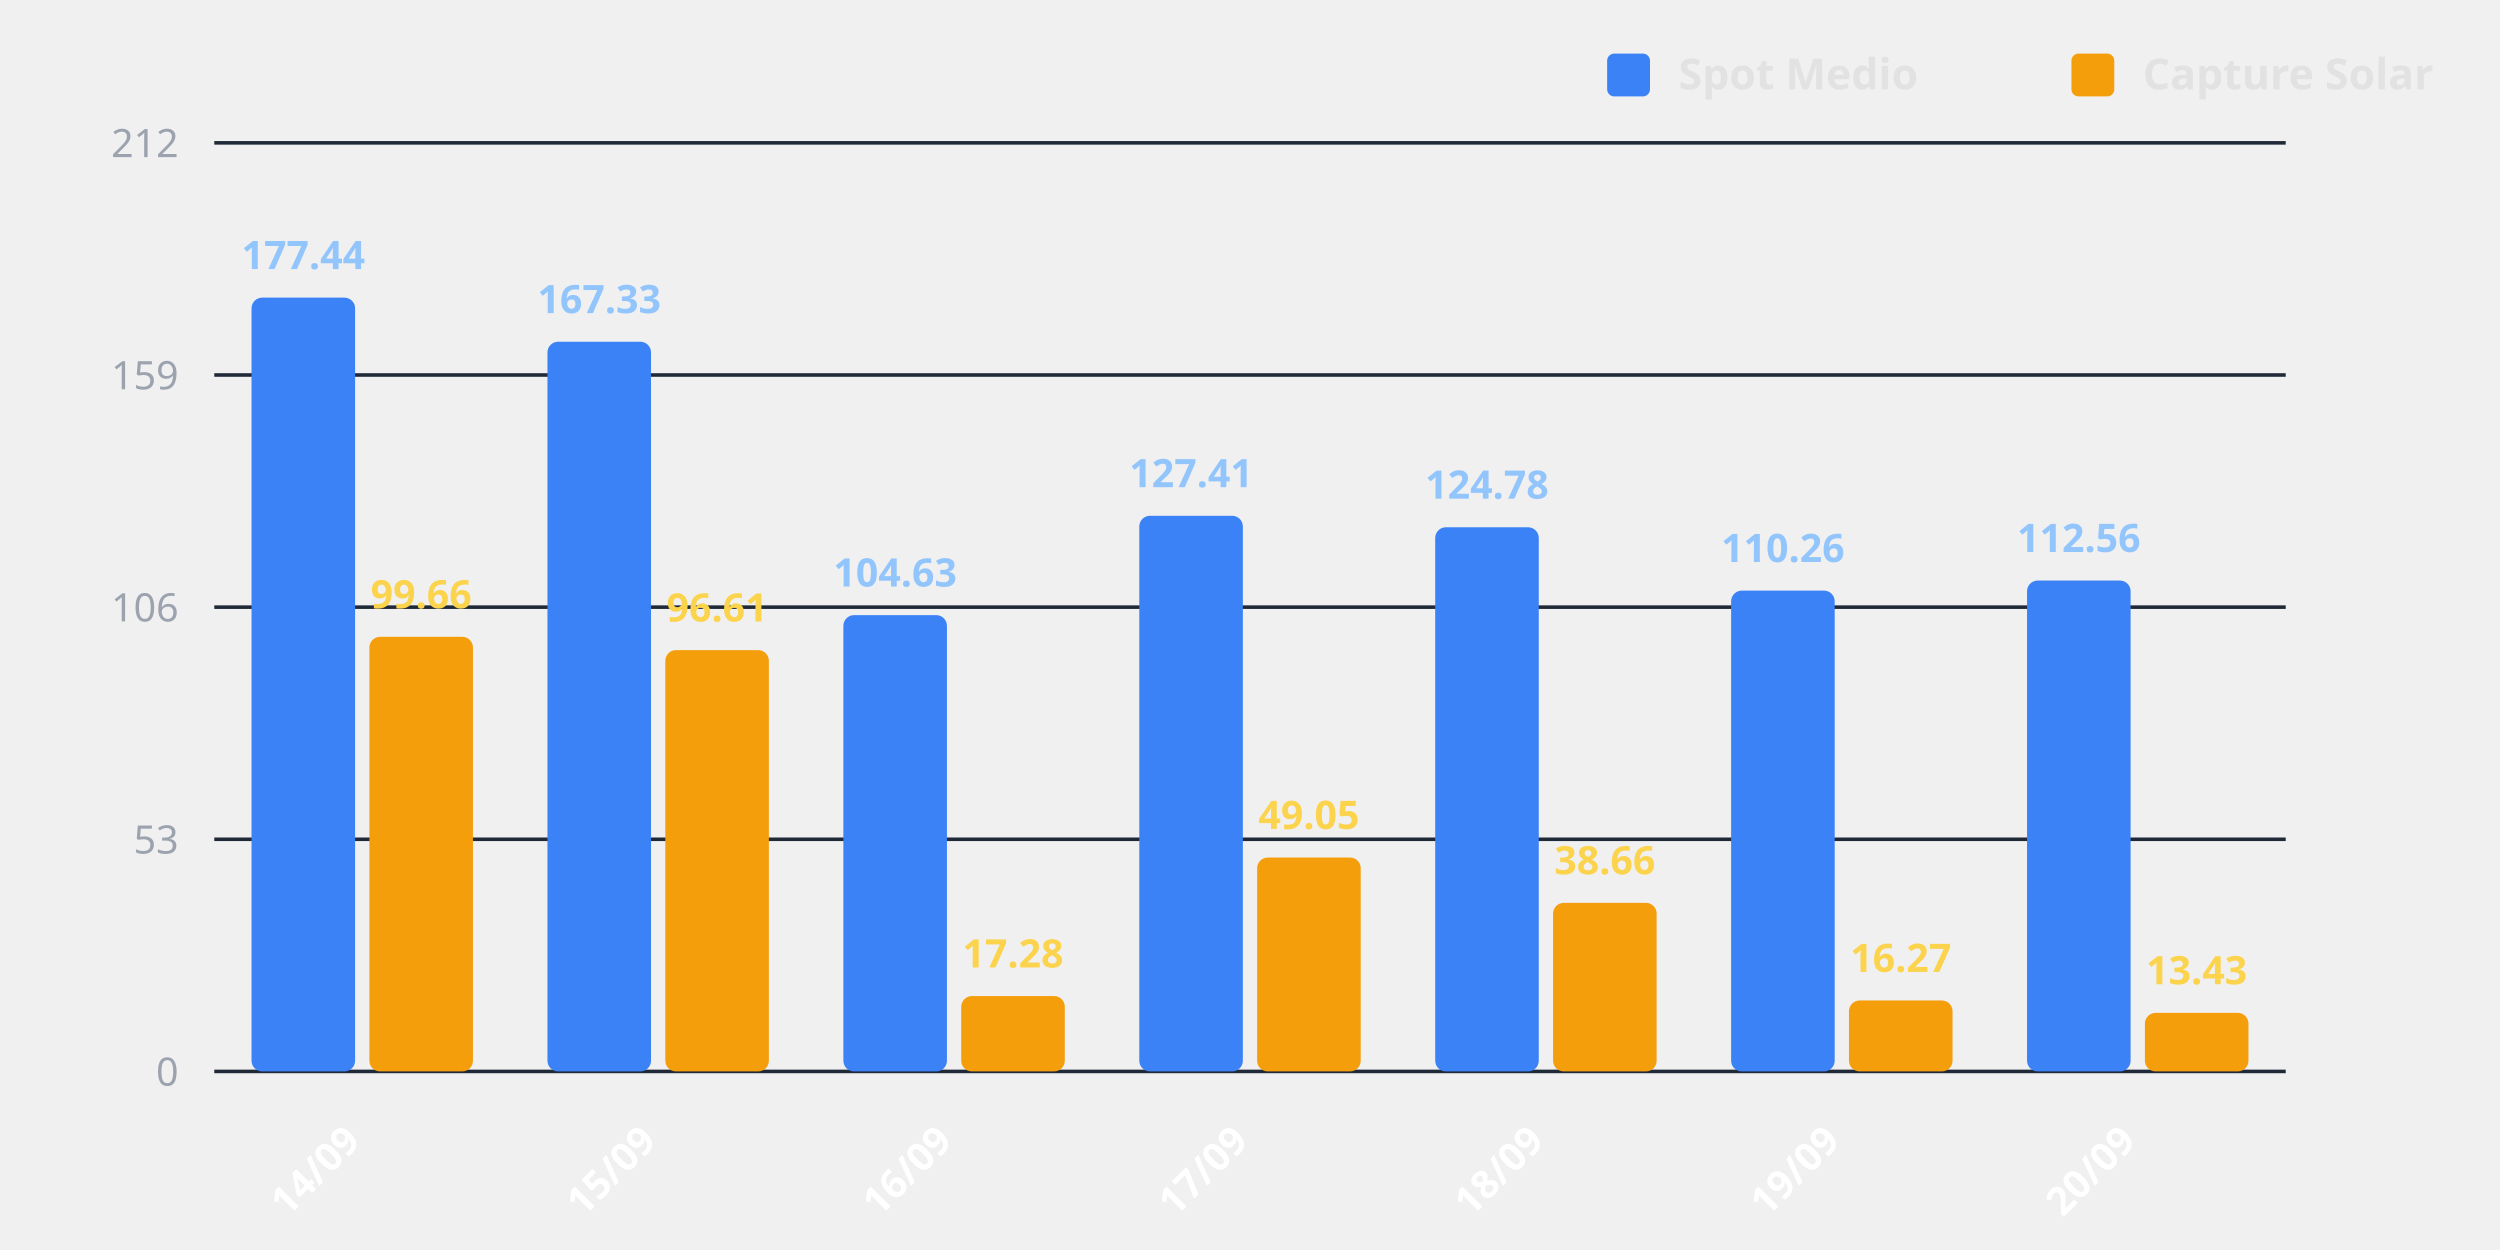
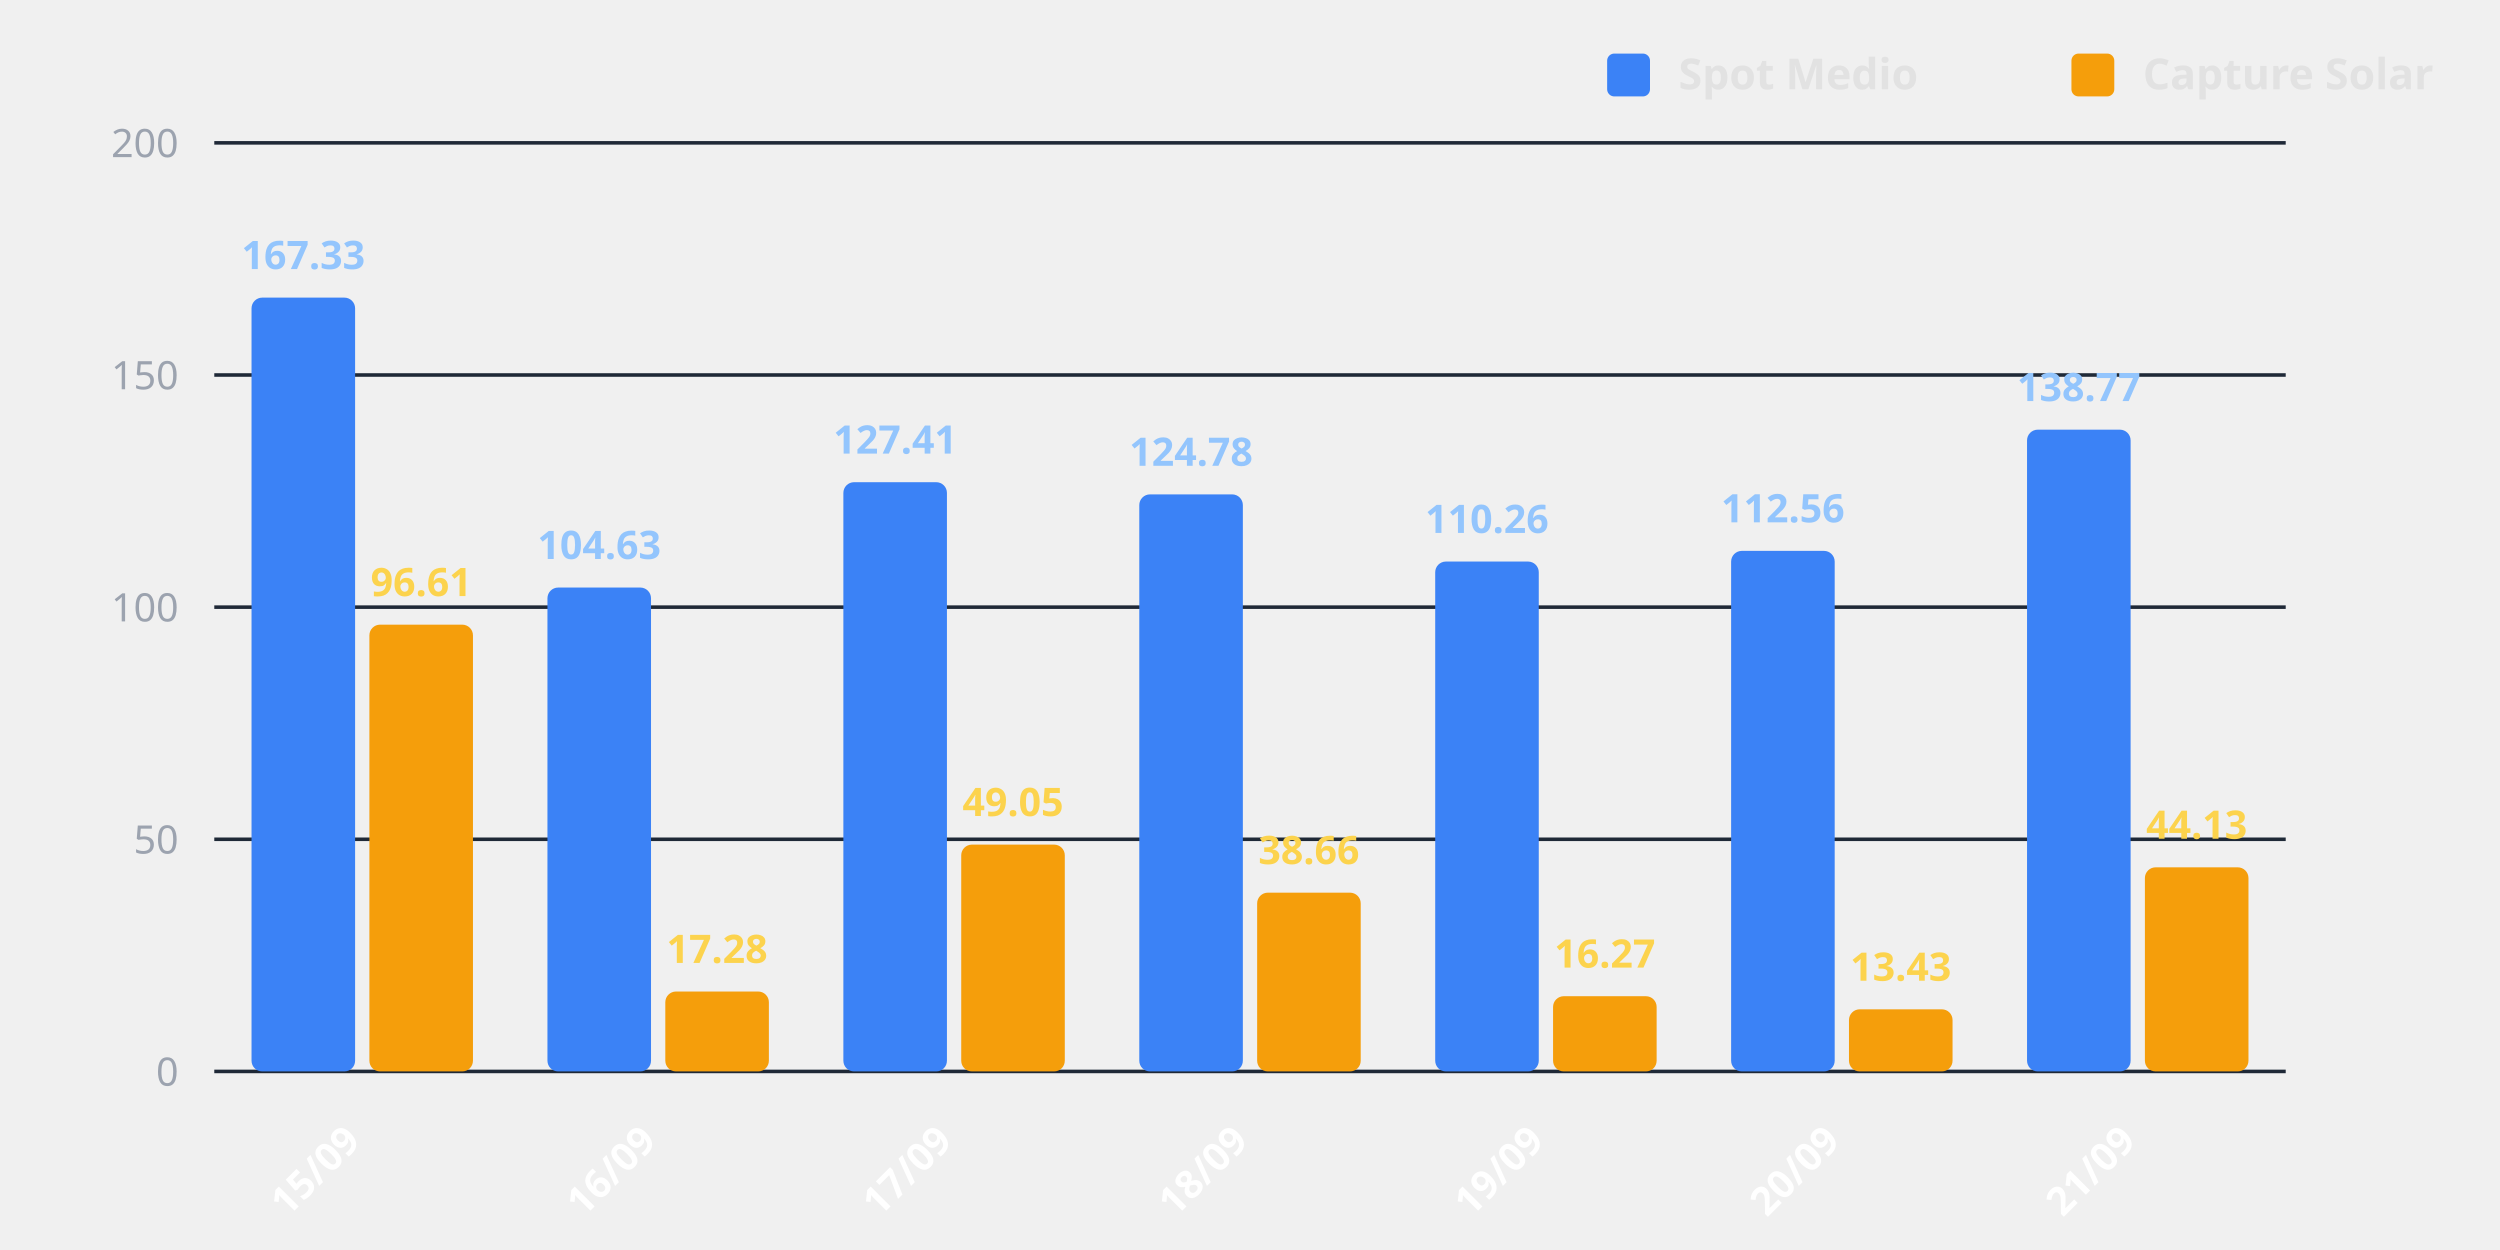
<svg xmlns="http://www.w3.org/2000/svg" viewBox="0 0 700 350" style="font-family: sans-serif; background-color: #0b0f19;">
  <rect x="450" y="15" width="12" height="12" fill="#3b82f6" rx="2" />
  <text x="470" y="25" font-size="12" fill="#e2e2e2" font-weight="bold">Spot Medio</text>
  <rect x="580" y="15" width="12" height="12" fill="#f59e0b" rx="2" />
  <text x="600" y="25" font-size="12" fill="#e2e2e2" font-weight="bold">Capture Solar</text>
  <line x1="60" y1="300.0" x2="640" y2="300.0" stroke="#1f2937" stroke-width="1" />
  <text x="50" y="304.0" text-anchor="end" font-size="11" fill="#9ca3af">0</text>
  <line x1="60" y1="235.0" x2="640" y2="235.0" stroke="#1f2937" stroke-width="1" />
-   <text x="50" y="239.0" text-anchor="end" font-size="11" fill="#9ca3af">53</text>
+   <text x="50" y="239.0" text-anchor="end" font-size="11" fill="#9ca3af">50</text>
  <line x1="60" y1="170.0" x2="640" y2="170.0" stroke="#1f2937" stroke-width="1" />
-   <text x="50" y="174.0" text-anchor="end" font-size="11" fill="#9ca3af">106</text>
+   <text x="50" y="174.0" text-anchor="end" font-size="11" fill="#9ca3af">100</text>
  <line x1="60" y1="105.0" x2="640" y2="105.0" stroke="#1f2937" stroke-width="1" />
-   <text x="50" y="109.0" text-anchor="end" font-size="11" fill="#9ca3af">159</text>
+   <text x="50" y="109.0" text-anchor="end" font-size="11" fill="#9ca3af">150</text>
  <line x1="60" y1="40.0" x2="640" y2="40.0" stroke="#1f2937" stroke-width="1" />
-   <text x="50" y="44.0" text-anchor="end" font-size="11" fill="#9ca3af">212</text>
-   <text x="101.429" y="320" text-anchor="end" transform="rotate(-45, 101.4286, 320)" font-size="11" font-weight="bold" fill="#ffffff">14/09</text>
+   <text x="50" y="44.0" text-anchor="end" font-size="11" fill="#9ca3af">200</text>
+   <text x="101.429" y="320" text-anchor="end" transform="rotate(-45, 101.4286, 320)" font-size="11" font-weight="bold" fill="#ffffff">15/09</text>
  <rect x="70.429" y="83.333" width="29.0" height="216.667" fill="#3b82f6" rx="3" />
-   <text x="84.929" y="75.333" text-anchor="middle" font-size="11" font-weight="bold" fill="#93c5fd">177.44</text>
-   <rect x="103.429" y="178.309" width="29.0" height="121.691" fill="#f59e0b" rx="3" />
-   <text x="117.929" y="170.309" text-anchor="middle" font-size="11" font-weight="bold" fill="#fcd34d">99.66</text>
-   <text x="184.286" y="320" text-anchor="end" transform="rotate(-45, 184.2857, 320)" font-size="11" font-weight="bold" fill="#ffffff">15/09</text>
-   <rect x="153.286" y="95.679" width="29.0" height="204.321" fill="#3b82f6" rx="3" />
-   <text x="167.786" y="87.679" text-anchor="middle" font-size="11" font-weight="bold" fill="#93c5fd">167.33</text>
-   <rect x="186.286" y="182.03" width="29.0" height="117.97" fill="#f59e0b" rx="3" />
-   <text x="200.786" y="174.03" text-anchor="middle" font-size="11" font-weight="bold" fill="#fcd34d">96.61</text>
-   <text x="267.143" y="320" text-anchor="end" transform="rotate(-45, 267.1429, 320)" font-size="11" font-weight="bold" fill="#ffffff">16/09</text>
-   <rect x="236.143" y="172.234" width="29.0" height="127.766" fill="#3b82f6" rx="3" />
-   <text x="250.643" y="164.234" text-anchor="middle" font-size="11" font-weight="bold" fill="#93c5fd">104.63</text>
-   <rect x="269.143" y="278.899" width="29.0" height="21.101" fill="#f59e0b" rx="3" />
-   <text x="283.643" y="270.899" text-anchor="middle" font-size="11" font-weight="bold" fill="#fcd34d">17.28</text>
-   <text x="350.0" y="320" text-anchor="end" transform="rotate(-45, 350.0, 320)" font-size="11" font-weight="bold" fill="#ffffff">17/09</text>
-   <rect x="319.0" y="144.415" width="29.0" height="155.585" fill="#3b82f6" rx="3" />
-   <text x="333.5" y="136.415" text-anchor="middle" font-size="11" font-weight="bold" fill="#93c5fd">127.41</text>
-   <rect x="352.0" y="240.107" width="29.0" height="59.893" fill="#f59e0b" rx="3" />
-   <text x="366.5" y="232.107" text-anchor="middle" font-size="11" font-weight="bold" fill="#fcd34d">49.05</text>
-   <text x="432.857" y="320" text-anchor="end" transform="rotate(-45, 432.8571, 320)" font-size="11" font-weight="bold" fill="#ffffff">18/09</text>
-   <rect x="401.857" y="147.632" width="29.0" height="152.368" fill="#3b82f6" rx="3" />
-   <text x="416.357" y="139.632" text-anchor="middle" font-size="11" font-weight="bold" fill="#93c5fd">124.78</text>
-   <rect x="434.857" y="252.796" width="29.0" height="47.204" fill="#f59e0b" rx="3" />
-   <text x="449.357" y="244.796" text-anchor="middle" font-size="11" font-weight="bold" fill="#fcd34d">38.66</text>
-   <text x="515.714" y="320" text-anchor="end" transform="rotate(-45, 515.7143, 320)" font-size="11" font-weight="bold" fill="#ffffff">19/09</text>
-   <rect x="484.714" y="165.368" width="29.0" height="134.632" fill="#3b82f6" rx="3" />
-   <text x="499.214" y="157.368" text-anchor="middle" font-size="11" font-weight="bold" fill="#93c5fd">110.26</text>
-   <rect x="517.714" y="280.138" width="29.0" height="19.862" fill="#f59e0b" rx="3" />
-   <text x="532.214" y="272.138" text-anchor="middle" font-size="11" font-weight="bold" fill="#fcd34d">16.27</text>
-   <text x="598.571" y="320" text-anchor="end" transform="rotate(-45, 598.5714, 320)" font-size="11" font-weight="bold" fill="#ffffff">20/09</text>
-   <rect x="567.571" y="162.551" width="29.0" height="137.449" fill="#3b82f6" rx="3" />
-   <text x="582.071" y="154.551" text-anchor="middle" font-size="11" font-weight="bold" fill="#93c5fd">112.56</text>
-   <rect x="600.571" y="283.6" width="29.0" height="16.4" fill="#f59e0b" rx="3" />
-   <text x="615.071" y="275.6" text-anchor="middle" font-size="11" font-weight="bold" fill="#fcd34d">13.43</text>
+   <text x="84.929" y="75.333" text-anchor="middle" font-size="11" font-weight="bold" fill="#93c5fd">167.33</text>
+   <rect x="103.429" y="174.902" width="29.0" height="125.098" fill="#f59e0b" rx="3" />
+   <text x="117.929" y="166.902" text-anchor="middle" font-size="11" font-weight="bold" fill="#fcd34d">96.61</text>
+   <text x="184.286" y="320" text-anchor="end" transform="rotate(-45, 184.2857, 320)" font-size="11" font-weight="bold" fill="#ffffff">16/09</text>
+   <rect x="153.286" y="164.514" width="29.0" height="135.486" fill="#3b82f6" rx="3" />
+   <text x="167.786" y="156.514" text-anchor="middle" font-size="11" font-weight="bold" fill="#93c5fd">104.63</text>
+   <rect x="186.286" y="277.624" width="29.0" height="22.376" fill="#f59e0b" rx="3" />
+   <text x="200.786" y="269.624" text-anchor="middle" font-size="11" font-weight="bold" fill="#fcd34d">17.28</text>
+   <text x="267.143" y="320" text-anchor="end" transform="rotate(-45, 267.1429, 320)" font-size="11" font-weight="bold" fill="#ffffff">17/09</text>
+   <rect x="236.143" y="135.014" width="29.0" height="164.986" fill="#3b82f6" rx="3" />
+   <text x="250.643" y="127.014" text-anchor="middle" font-size="11" font-weight="bold" fill="#93c5fd">127.41</text>
+   <rect x="269.143" y="236.488" width="29.0" height="63.512" fill="#f59e0b" rx="3" />
+   <text x="283.643" y="228.488" text-anchor="middle" font-size="11" font-weight="bold" fill="#fcd34d">49.05</text>
+   <text x="350.0" y="320" text-anchor="end" transform="rotate(-45, 350.0, 320)" font-size="11" font-weight="bold" fill="#ffffff">18/09</text>
+   <rect x="319.0" y="138.426" width="29.0" height="161.574" fill="#3b82f6" rx="3" />
+   <text x="333.5" y="130.426" text-anchor="middle" font-size="11" font-weight="bold" fill="#93c5fd">124.78</text>
+   <rect x="352.0" y="249.944" width="29.0" height="50.056" fill="#f59e0b" rx="3" />
+   <text x="366.5" y="241.944" text-anchor="middle" font-size="11" font-weight="bold" fill="#fcd34d">38.66</text>
+   <text x="432.857" y="320" text-anchor="end" transform="rotate(-45, 432.8571, 320)" font-size="11" font-weight="bold" fill="#ffffff">19/09</text>
+   <rect x="401.857" y="157.233" width="29.0" height="142.767" fill="#3b82f6" rx="3" />
+   <text x="416.357" y="149.233" text-anchor="middle" font-size="11" font-weight="bold" fill="#93c5fd">110.26</text>
+   <rect x="434.857" y="278.938" width="29.0" height="21.062" fill="#f59e0b" rx="3" />
+   <text x="449.357" y="270.938" text-anchor="middle" font-size="11" font-weight="bold" fill="#fcd34d">16.27</text>
+   <text x="515.714" y="320" text-anchor="end" transform="rotate(-45, 515.7143, 320)" font-size="11" font-weight="bold" fill="#ffffff">20/09</text>
+   <rect x="484.714" y="154.246" width="29.0" height="145.754" fill="#3b82f6" rx="3" />
+   <text x="499.214" y="146.246" text-anchor="middle" font-size="11" font-weight="bold" fill="#93c5fd">112.56</text>
+   <rect x="517.714" y="282.609" width="29.0" height="17.391" fill="#f59e0b" rx="3" />
+   <text x="532.214" y="274.609" text-anchor="middle" font-size="11" font-weight="bold" fill="#fcd34d">13.43</text>
+   <text x="598.571" y="320" text-anchor="end" transform="rotate(-45, 598.5714, 320)" font-size="11" font-weight="bold" fill="#ffffff">21/09</text>
+   <rect x="567.571" y="120.306" width="29.0" height="179.694" fill="#3b82f6" rx="3" />
+   <text x="582.071" y="112.306" text-anchor="middle" font-size="11" font-weight="bold" fill="#93c5fd">138.77</text>
+   <rect x="600.571" y="242.852" width="29.0" height="57.148" fill="#f59e0b" rx="3" />
+   <text x="615.071" y="234.852" text-anchor="middle" font-size="11" font-weight="bold" fill="#fcd34d">44.13</text>
</svg>
